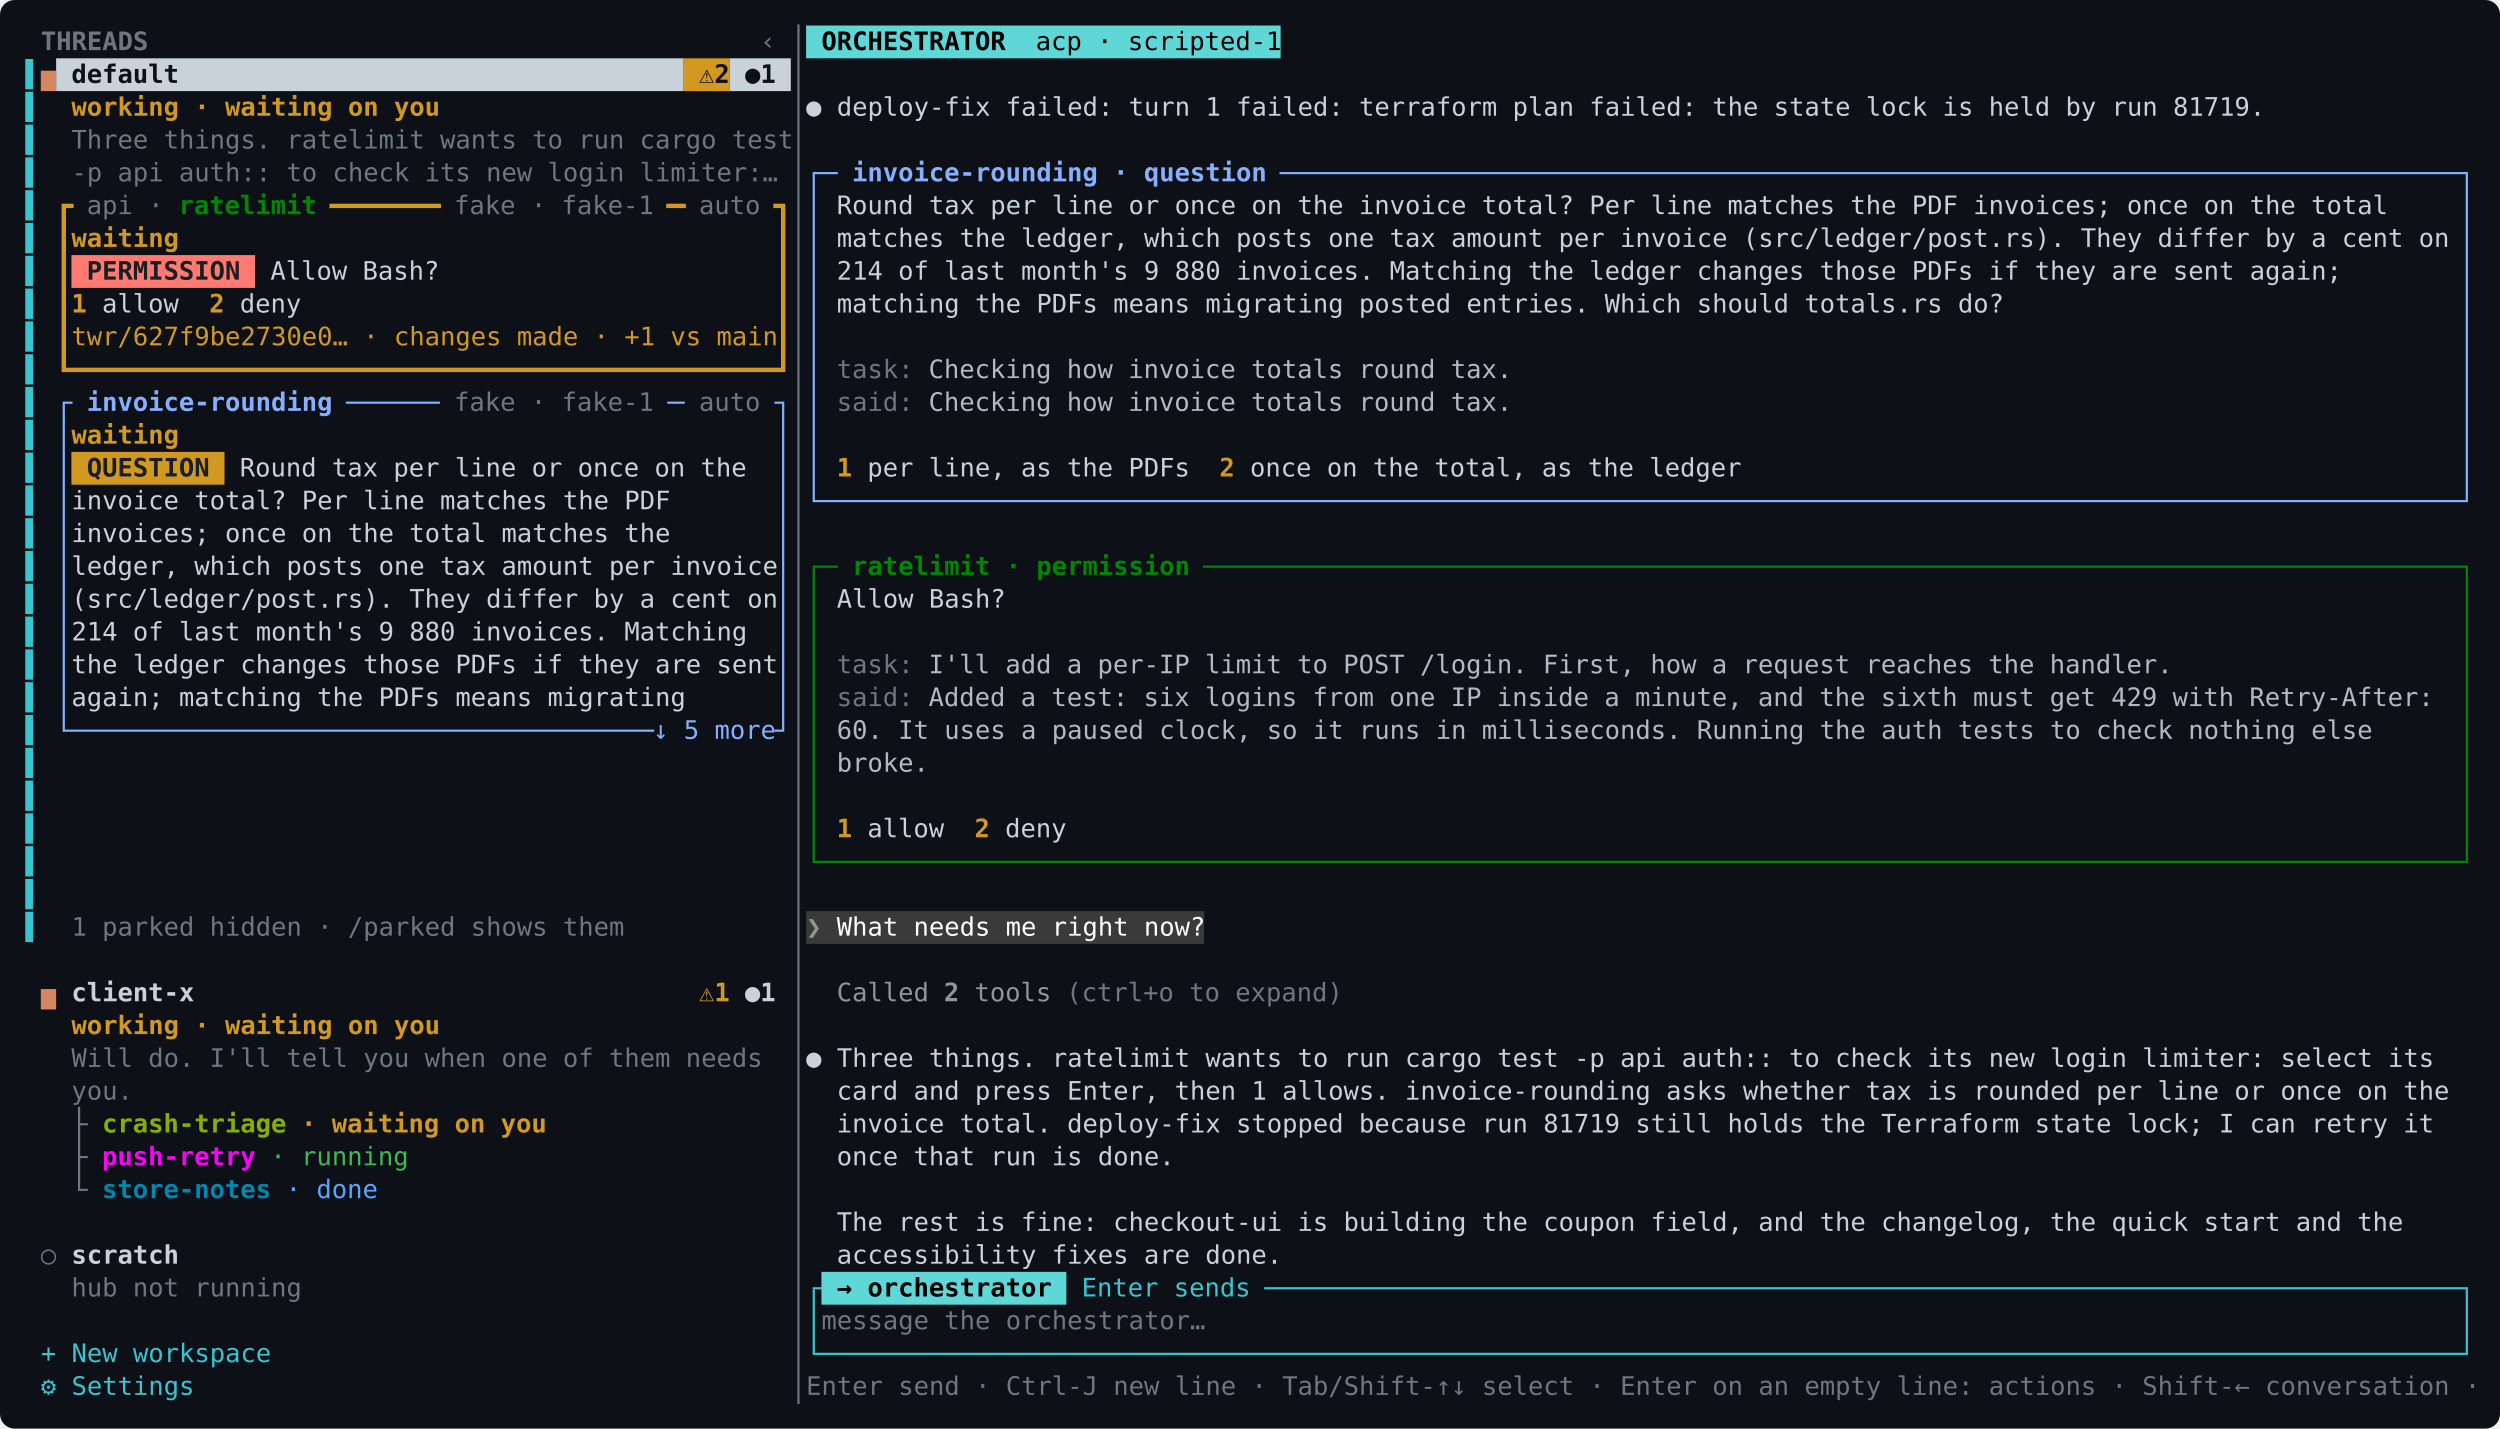
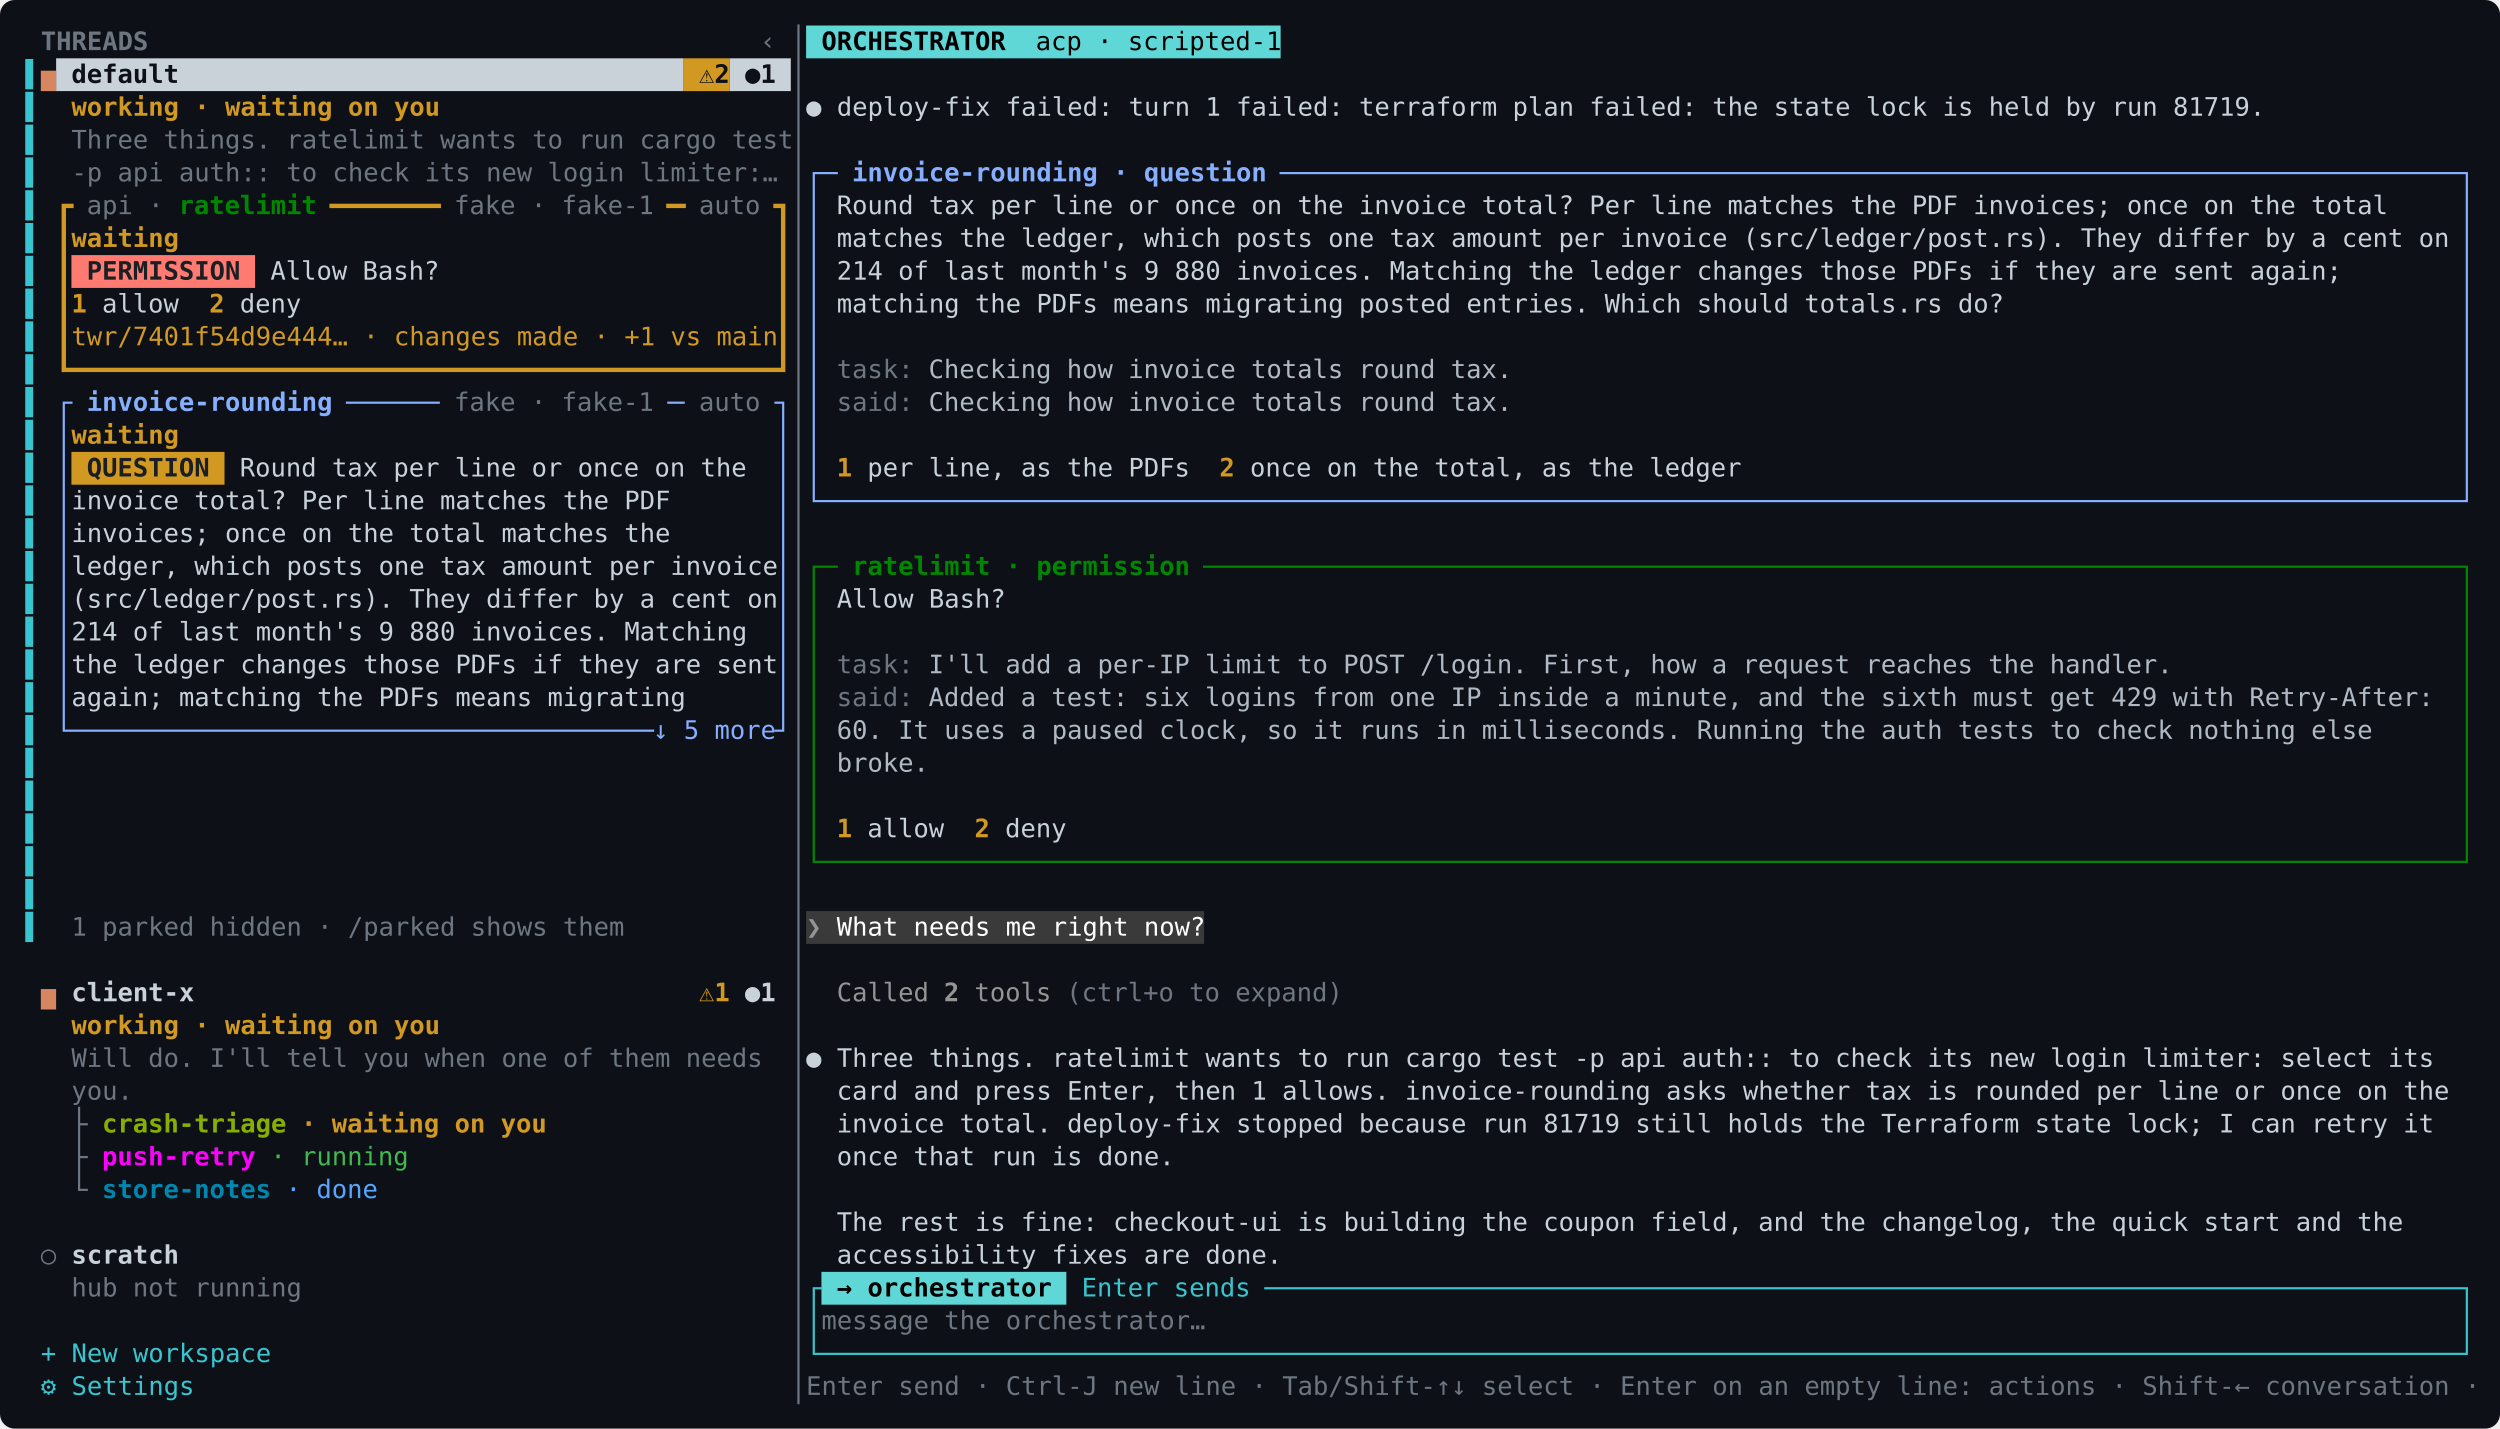
<svg xmlns="http://www.w3.org/2000/svg" width="1372" height="784" viewBox="0 0 1372 784" role="img" aria-label="twr stack view: the conversation with the orchestrator, and the worker thread cards with a permission and a question">
  <style>text{font-family:ui-monospace, SFMono-Regular, 'SF Mono', Menlo, Consolas, 'DejaVu Sans Mono', 'Liberation Mono', monospace;font-size:14px;white-space:pre}.b{font-weight:bold}.d{opacity:.55}.i{font-style:italic}.u{text-decoration:underline}</style>
  <rect width="100%" height="100%" rx="8" fill="#0d1117" />
  <rect x="442.4" y="14" width="260.4" height="18" fill="#5fd7d7" />
  <rect x="30.8" y="32" width="344.4" height="18" fill="#c9d1d9" />
  <rect x="375.2" y="32" width="25.2" height="18" fill="#d29922" />
  <rect x="400.4" y="32" width="33.6" height="18" fill="#c9d1d9" />
  <rect x="39.2" y="140" width="100.8" height="18" fill="#ff7b72" />
  <rect x="39.2" y="248" width="84" height="18" fill="#d29922" />
  <rect x="442.4" y="500" width="218.4" height="18" fill="#3a3a3a" />
  <rect x="450.8" y="698" width="134.4" height="18" fill="#5fd7d7" />
  <rect x="22.4" y="38.8" width="8.4" height="11.2" fill="#d7875f" />
  <rect x="22.4" y="542.8" width="8.4" height="11.2" fill="#d7875f" />
  <path d="M446.6 311H459.2M660.8 311H1353.8M446.6 473H1353.8M446.6 311V473M1353.8 311V473" stroke="#008700" stroke-width="1.2" fill="none" stroke-linecap="square" />
  <path d="M446.6 707H450.8M694.4 707H1353.8M446.6 743H1353.8M446.6 707V743M1353.8 707V743" stroke="#39c5cf" stroke-width="1.2" fill="none" stroke-linecap="square" />
  <path d="M43.4 617H47.6M43.4 635H47.6M43.4 653H47.6M438.2 14V770M43.4 608V653" stroke="#6e7681" stroke-width="1.2" fill="none" stroke-linecap="square" />
  <path d="M446.6 95H459.2M702.8 95H1353.8M35 221H39.2M190.4 221H240.8M366.8 221H375.2M425.6 221H429.8M446.6 275H1353.8M35 401H358.4M425.6 401H429.8M446.6 95V275M1353.8 95V275M35 221V401M429.8 221V401" stroke="#87afff" stroke-width="1.2" fill="none" stroke-linecap="square" />
  <path d="M35 113H39.2M182 113H240.8M366.8 113H375.2M425.6 113H429.8M35 203H429.8M35 113V203M429.8 113V203" stroke="#d29922" stroke-width="2.4" fill="none" stroke-linecap="square" />
  <text x="22.4" y="27.5" fill="#6e7681" class="b" textLength="58.8">THREADS</text>
  <text x="417.2" y="27.5" fill="#6e7681">‹</text>
  <text x="450.8" y="27.5" fill="#000000" class="b" textLength="100.8">ORCHESTRATOR</text>
  <text x="568.4" y="27.5" fill="#000000" textLength="134.4">acp · scripted-1</text>
  <text x="14" y="45.5" fill="#39c5cf">▌</text>
  <text x="39.2" y="45.5" fill="#0d1117" class="b" textLength="58.8">default</text>
  <text x="383.6" y="45.5" fill="#0d1117" class="b" textLength="42">⚠2 ●1</text>
  <text x="14" y="63.5" fill="#39c5cf">▌</text>
  <text x="39.2" y="63.5" fill="#d29922" class="b" textLength="201.6">working · waiting on you</text>
  <text x="442.4" y="63.5" fill="#c9d1d9" textLength="798">● deploy-fix failed: turn 1 failed: terraform plan failed: the state lock is held by run 81719.</text>
  <text x="14" y="81.5" fill="#39c5cf">▌</text>
  <text x="39.2" y="81.5" fill="#6e7681" textLength="394.8">Three things. ratelimit wants to run cargo test</text>
  <text x="14" y="99.5" fill="#39c5cf">▌</text>
  <text x="39.2" y="99.5" fill="#6e7681" textLength="386.4">-p api auth:: to check its new login limiter:…</text>
  <text x="467.6" y="99.5" fill="#87afff" class="b" textLength="226.8">invoice-rounding · question</text>
  <text x="14" y="117.5" fill="#39c5cf">▌</text>
  <text x="47.6" y="117.5" fill="#6e7681" textLength="42">api ·</text>
  <text x="98" y="117.5" fill="#008700" class="b" textLength="75.6">ratelimit</text>
  <text x="249.2" y="117.5" fill="#6e7681" textLength="109.2">fake · fake-1</text>
  <text x="383.6" y="117.5" fill="#6e7681" textLength="33.6">auto</text>
  <text x="459.2" y="117.5" fill="#c9d1d9" textLength="848.4">Round tax per line or once on the invoice total? Per line matches the PDF invoices; once on the total</text>
  <text x="14" y="135.5" fill="#39c5cf">▌</text>
  <text x="39.2" y="135.5" fill="#d29922" class="b" textLength="58.8">waiting</text>
  <text x="459.2" y="135.5" fill="#c9d1d9" textLength="882">matches the ledger, which posts one tax amount per invoice (src/ledger/post.rs). They differ by a cent on</text>
  <text x="14" y="153.5" fill="#39c5cf">▌</text>
  <text x="47.6" y="153.5" fill="#1b1f24" class="b" textLength="84">PERMISSION</text>
  <text x="148.4" y="153.5" fill="#c9d1d9" textLength="92.4">Allow Bash?</text>
  <text x="459.2" y="153.5" fill="#c9d1d9" textLength="823.2">214 of last month's 9 880 invoices. Matching the ledger changes those PDFs if they are sent again;</text>
  <text x="14" y="171.5" fill="#39c5cf">▌</text>
  <text x="39.2" y="171.5" fill="#d29922" class="b">1</text>
  <text x="56" y="171.5" fill="#c9d1d9" textLength="42">allow</text>
  <text x="114.8" y="171.5" fill="#d29922" class="b">2</text>
  <text x="131.6" y="171.5" fill="#c9d1d9" textLength="33.6">deny</text>
  <text x="459.2" y="171.5" fill="#c9d1d9" textLength="638.4">matching the PDFs means migrating posted entries. Which should totals.rs do?</text>
  <text x="14" y="189.5" fill="#39c5cf">▌</text>
-   <text x="39.2" y="189.5" fill="#d29922" textLength="386.4">twr/627f9be2730e0… · changes made · +1 vs main</text>
+   <text x="39.2" y="189.5" fill="#d29922" textLength="386.4">twr/7401f54d9e444… · changes made · +1 vs main</text>
  <text x="14" y="207.5" fill="#39c5cf">▌</text>
  <text x="459.2" y="207.5" fill="#6e7681" textLength="42">task:</text>
  <text x="509.6" y="207.5" fill="#b1bac4" textLength="319.2">Checking how invoice totals round tax.</text>
  <text x="14" y="225.5" fill="#39c5cf">▌</text>
  <text x="47.6" y="225.5" fill="#87afff" class="b" textLength="134.4">invoice-rounding</text>
  <text x="249.2" y="225.5" fill="#6e7681" textLength="109.2">fake · fake-1</text>
  <text x="383.6" y="225.5" fill="#6e7681" textLength="33.6">auto</text>
  <text x="459.2" y="225.5" fill="#6e7681" textLength="42">said:</text>
  <text x="509.6" y="225.5" fill="#b1bac4" textLength="319.2">Checking how invoice totals round tax.</text>
  <text x="14" y="243.5" fill="#39c5cf">▌</text>
  <text x="39.2" y="243.5" fill="#d29922" class="b" textLength="58.8">waiting</text>
  <text x="14" y="261.5" fill="#39c5cf">▌</text>
  <text x="47.6" y="261.5" fill="#1b1f24" class="b" textLength="67.2">QUESTION</text>
  <text x="131.6" y="261.5" fill="#c9d1d9" textLength="277.2">Round tax per line or once on the</text>
  <text x="459.2" y="261.5" fill="#d29922" class="b">1</text>
  <text x="476" y="261.5" fill="#c9d1d9" textLength="176.4">per line, as the PDFs</text>
  <text x="669.2" y="261.5" fill="#d29922" class="b">2</text>
  <text x="686" y="261.5" fill="#c9d1d9" textLength="268.8">once on the total, as the ledger</text>
  <text x="14" y="279.5" fill="#39c5cf">▌</text>
  <text x="39.2" y="279.5" fill="#c9d1d9" textLength="327.6">invoice total? Per line matches the PDF</text>
  <text x="14" y="297.5" fill="#39c5cf">▌</text>
  <text x="39.2" y="297.5" fill="#c9d1d9" textLength="327.6">invoices; once on the total matches the</text>
  <text x="14" y="315.5" fill="#39c5cf">▌</text>
  <text x="39.2" y="315.5" fill="#c9d1d9" textLength="386.4">ledger, which posts one tax amount per invoice</text>
  <text x="467.6" y="315.5" fill="#008700" class="b" textLength="184.8">ratelimit · permission</text>
  <text x="14" y="333.5" fill="#39c5cf">▌</text>
  <text x="39.2" y="333.5" fill="#c9d1d9" textLength="386.4">(src/ledger/post.rs). They differ by a cent on</text>
  <text x="459.2" y="333.5" fill="#c9d1d9" textLength="92.4">Allow Bash?</text>
  <text x="14" y="351.5" fill="#39c5cf">▌</text>
  <text x="39.2" y="351.5" fill="#c9d1d9" textLength="369.6">214 of last month's 9 880 invoices. Matching</text>
  <text x="14" y="369.5" fill="#39c5cf">▌</text>
  <text x="39.2" y="369.5" fill="#c9d1d9" textLength="386.4">the ledger changes those PDFs if they are sent</text>
  <text x="459.2" y="369.5" fill="#6e7681" textLength="42">task:</text>
  <text x="509.6" y="369.5" fill="#b1bac4" textLength="680.4">I'll add a per-IP limit to POST /login. First, how a request reaches the handler.</text>
  <text x="14" y="387.5" fill="#39c5cf">▌</text>
  <text x="39.2" y="387.5" fill="#c9d1d9" textLength="336">again; matching the PDFs means migrating</text>
  <text x="459.2" y="387.5" fill="#6e7681" textLength="42">said:</text>
  <text x="509.6" y="387.5" fill="#b1bac4" textLength="823.2">Added a test: six logins from one IP inside a minute, and the sixth must get 429 with Retry-After:</text>
  <text x="14" y="405.5" fill="#39c5cf">▌</text>
  <text x="358.4" y="405.5" fill="#87afff" textLength="67.2">↓ 5 more</text>
  <text x="459.2" y="405.5" fill="#b1bac4" textLength="840">60. It uses a paused clock, so it runs in milliseconds. Running the auth tests to check nothing else</text>
  <text x="14" y="423.5" fill="#39c5cf">▌</text>
  <text x="459.2" y="423.5" fill="#b1bac4" textLength="50.4">broke.</text>
  <text x="14" y="441.5" fill="#39c5cf">▌</text>
  <text x="14" y="459.5" fill="#39c5cf">▌</text>
  <text x="459.2" y="459.5" fill="#d29922" class="b">1</text>
  <text x="476" y="459.5" fill="#c9d1d9" textLength="42">allow</text>
  <text x="534.8" y="459.5" fill="#d29922" class="b">2</text>
  <text x="551.6" y="459.5" fill="#c9d1d9" textLength="33.6">deny</text>
  <text x="14" y="477.5" fill="#39c5cf">▌</text>
  <text x="14" y="495.5" fill="#39c5cf">▌</text>
  <text x="14" y="513.5" fill="#39c5cf">▌</text>
  <text x="39.2" y="513.5" fill="#6e7681" textLength="302.4">1 parked hidden · /parked shows them</text>
  <text x="442.4" y="513.5" fill="#949494">❯</text>
  <text x="459.2" y="513.5" fill="#ffffff" textLength="201.6">What needs me right now?</text>
  <text x="39.2" y="549.5" fill="#c9d1d9" class="b" textLength="67.2">client-x</text>
  <text x="383.6" y="549.5" fill="#d29922" class="b" textLength="16.8">⚠1</text>
  <text x="408.8" y="549.5" fill="#c9d1d9" class="b" textLength="16.8">●1</text>
  <text x="459.2" y="549.5" fill="#949494" textLength="50.4">Called</text>
  <text x="518" y="549.5" fill="#949494" class="b">2</text>
  <text x="534.8" y="549.5" fill="#949494" textLength="42">tools</text>
  <text x="585.2" y="549.5" fill="#6e7681" textLength="151.2">(ctrl+o to expand)</text>
  <text x="39.2" y="567.5" fill="#d29922" class="b" textLength="201.6">working · waiting on you</text>
  <text x="39.2" y="585.5" fill="#6e7681" textLength="378">Will do. I'll tell you when one of them needs</text>
  <text x="442.4" y="585.5" fill="#c9d1d9" textLength="890.4">● Three things. ratelimit wants to run cargo test -p api auth:: to check its new login limiter: select its</text>
  <text x="39.2" y="603.5" fill="#6e7681" textLength="33.6">you.</text>
  <text x="459.2" y="603.5" fill="#c9d1d9" textLength="882">card and press Enter, then 1 allows. invoice-rounding asks whether tax is rounded per line or once on the</text>
  <text x="56" y="621.5" fill="#87af00" class="b" textLength="100.8">crash-triage</text>
  <text x="165.2" y="621.5" fill="#d29922" class="b" textLength="134.4">· waiting on you</text>
  <text x="459.2" y="621.5" fill="#c9d1d9" textLength="873.6">invoice total. deploy-fix stopped because run 81719 still holds the Terraform state lock; I can retry it</text>
  <text x="56" y="639.5" fill="#ff00ff" class="b" textLength="84">push-retry</text>
  <text x="148.4" y="639.5" fill="#3fb950" textLength="75.6">· running</text>
  <text x="459.2" y="639.5" fill="#c9d1d9" textLength="184.8">once that run is done.</text>
  <text x="56" y="657.5" fill="#0087af" class="b" textLength="92.4">store-notes</text>
  <text x="156.8" y="657.5" fill="#58a6ff" textLength="50.4">· done</text>
  <text x="459.2" y="675.5" fill="#c9d1d9" textLength="856.8">The rest is fine: checkout-ui is building the coupon field, and the changelog, the quick start and the</text>
  <text x="22.4" y="693.5" fill="#6e7681">○</text>
  <text x="39.2" y="693.5" fill="#c9d1d9" class="b" textLength="58.8">scratch</text>
  <text x="459.2" y="693.5" fill="#c9d1d9" textLength="243.6">accessibility fixes are done.</text>
  <text x="39.2" y="711.5" fill="#6e7681" textLength="126">hub not running</text>
  <text x="459.2" y="711.5" fill="#000000" class="b" textLength="117.6">→ orchestrator</text>
  <text x="593.6" y="711.5" fill="#39c5cf" textLength="92.4">Enter sends</text>
  <text x="450.8" y="729.5" fill="#6e7681" textLength="210">message the orchestrator…</text>
  <text x="22.4" y="747.5" fill="#39c5cf" textLength="126">+ New workspace</text>
  <text x="22.4" y="765.5" fill="#39c5cf" textLength="84">⚙ Settings</text>
  <text x="442.4" y="765.5" fill="#6e7681" textLength="915.6">Enter send · Ctrl-J new line · Tab/Shift-↑↓ select · Enter on an empty line: actions · Shift-← conversation ·</text>
</svg>
